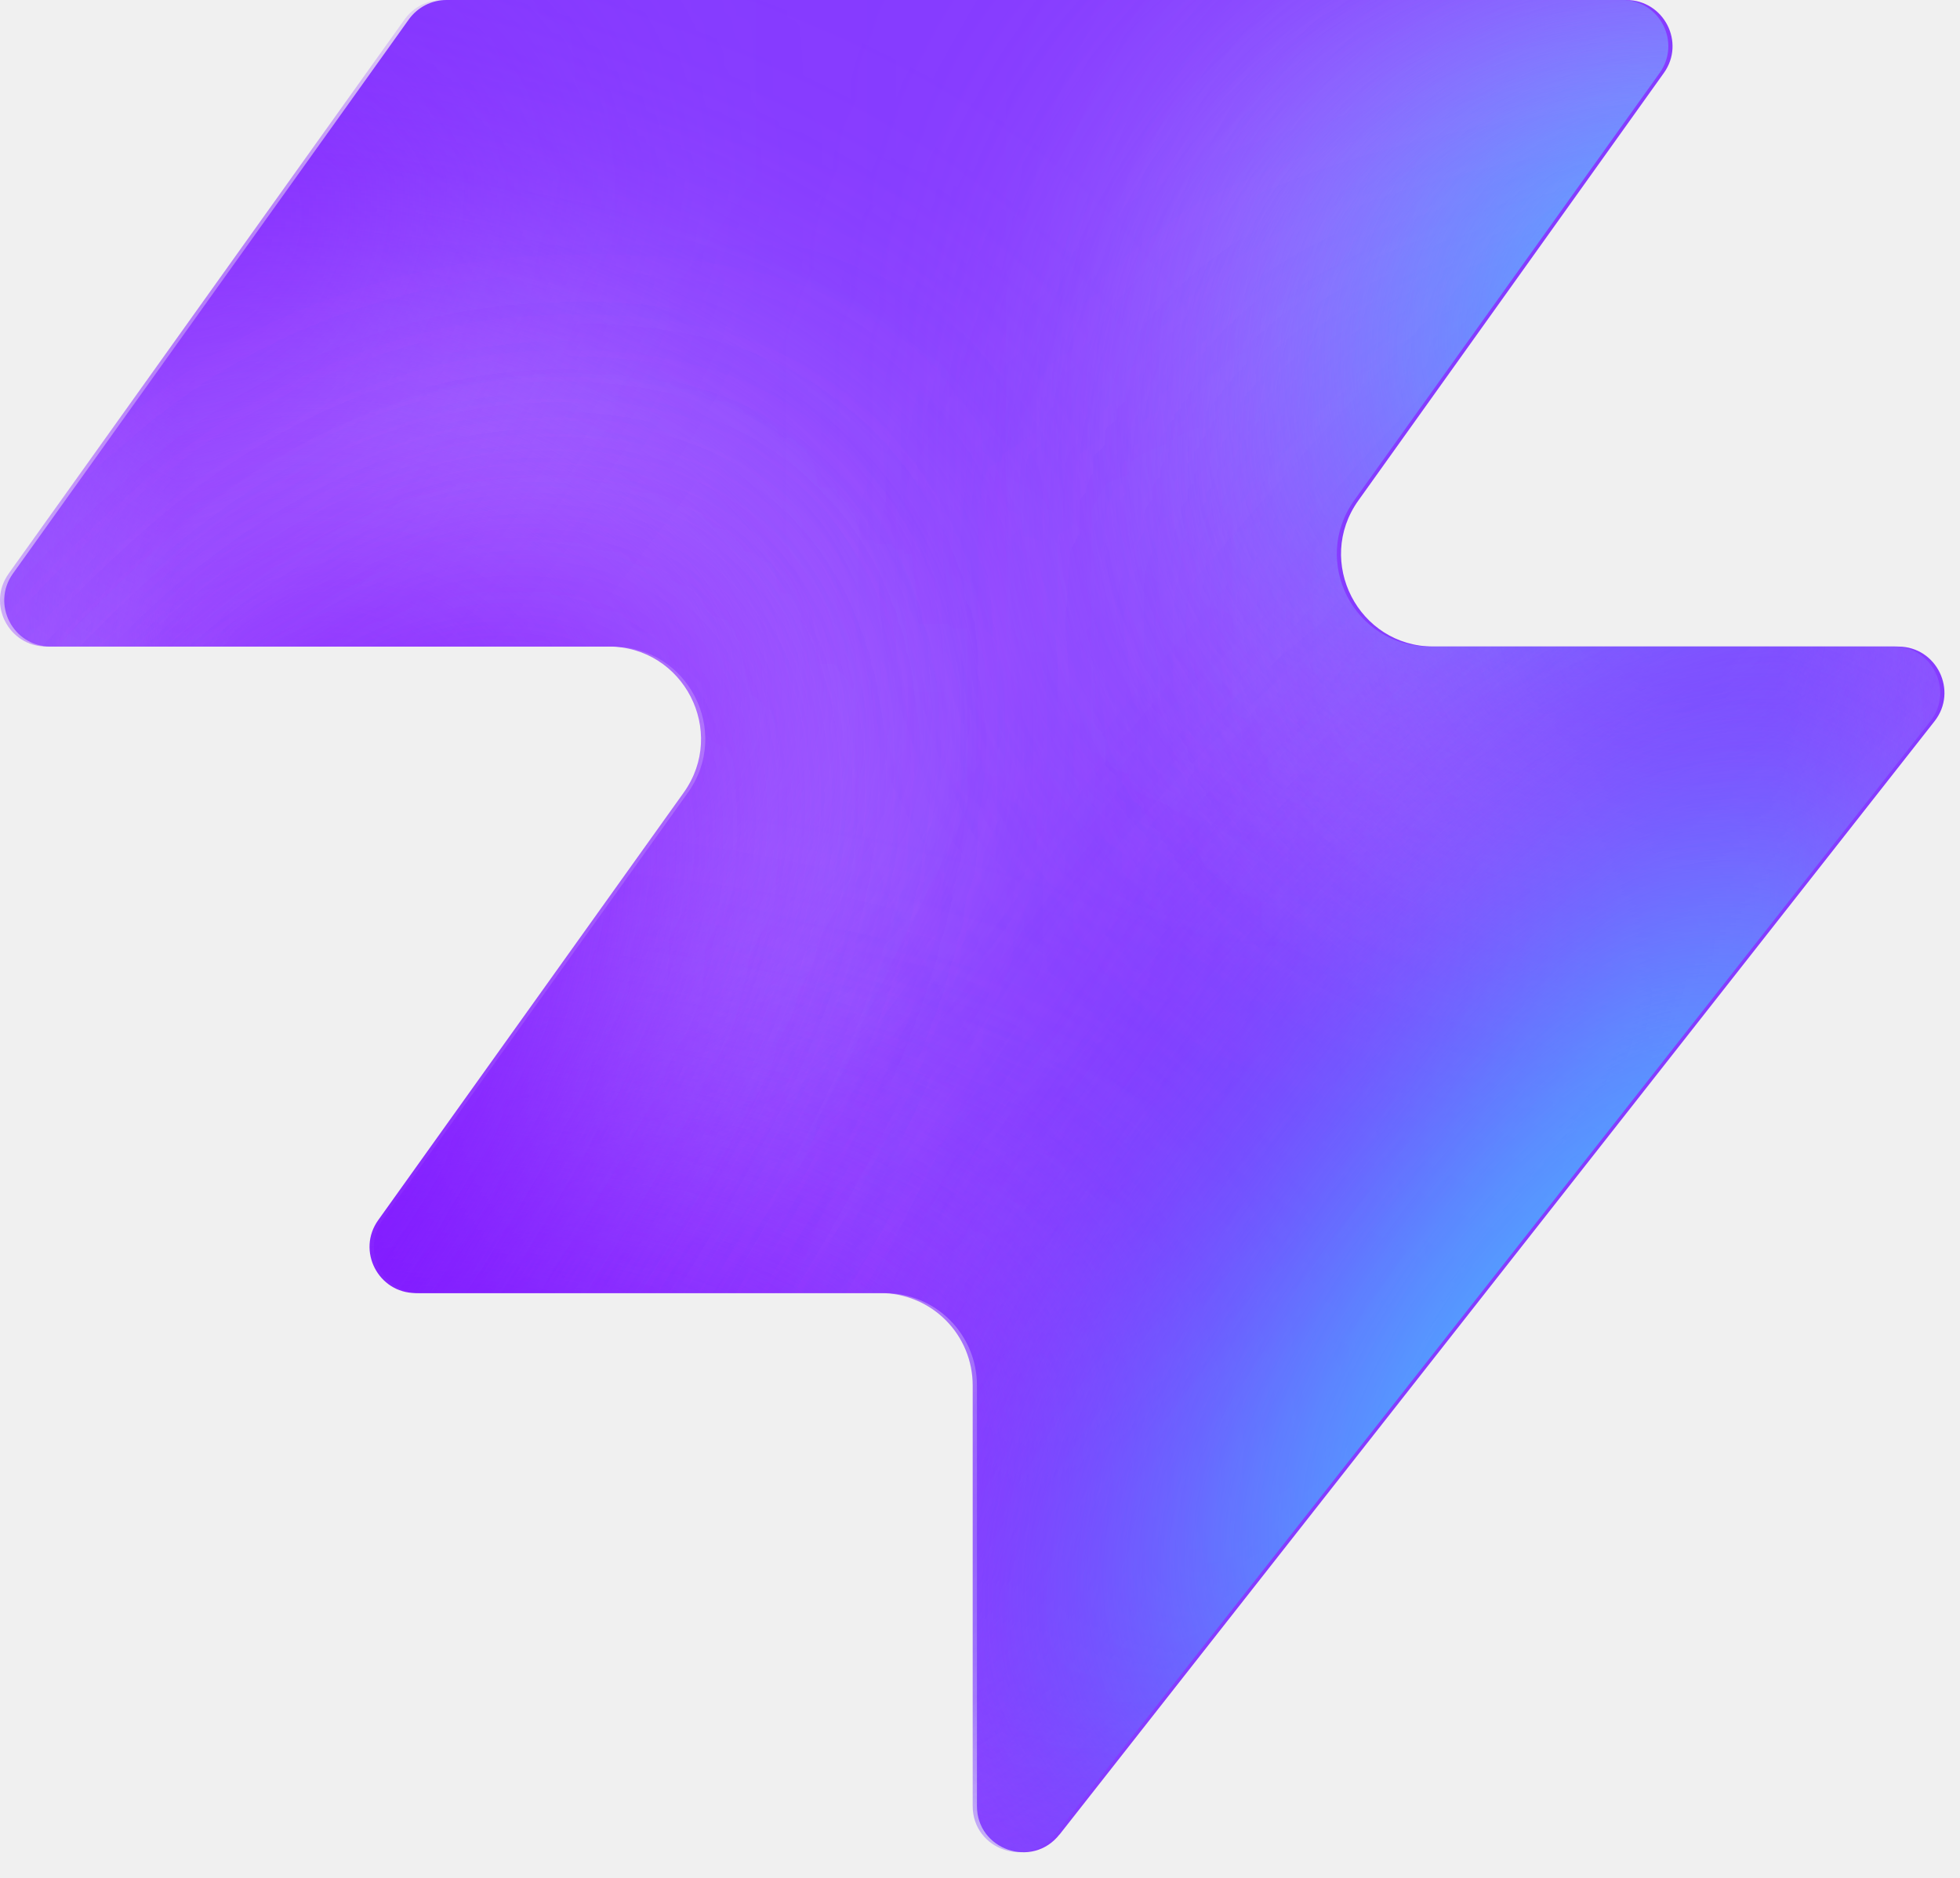
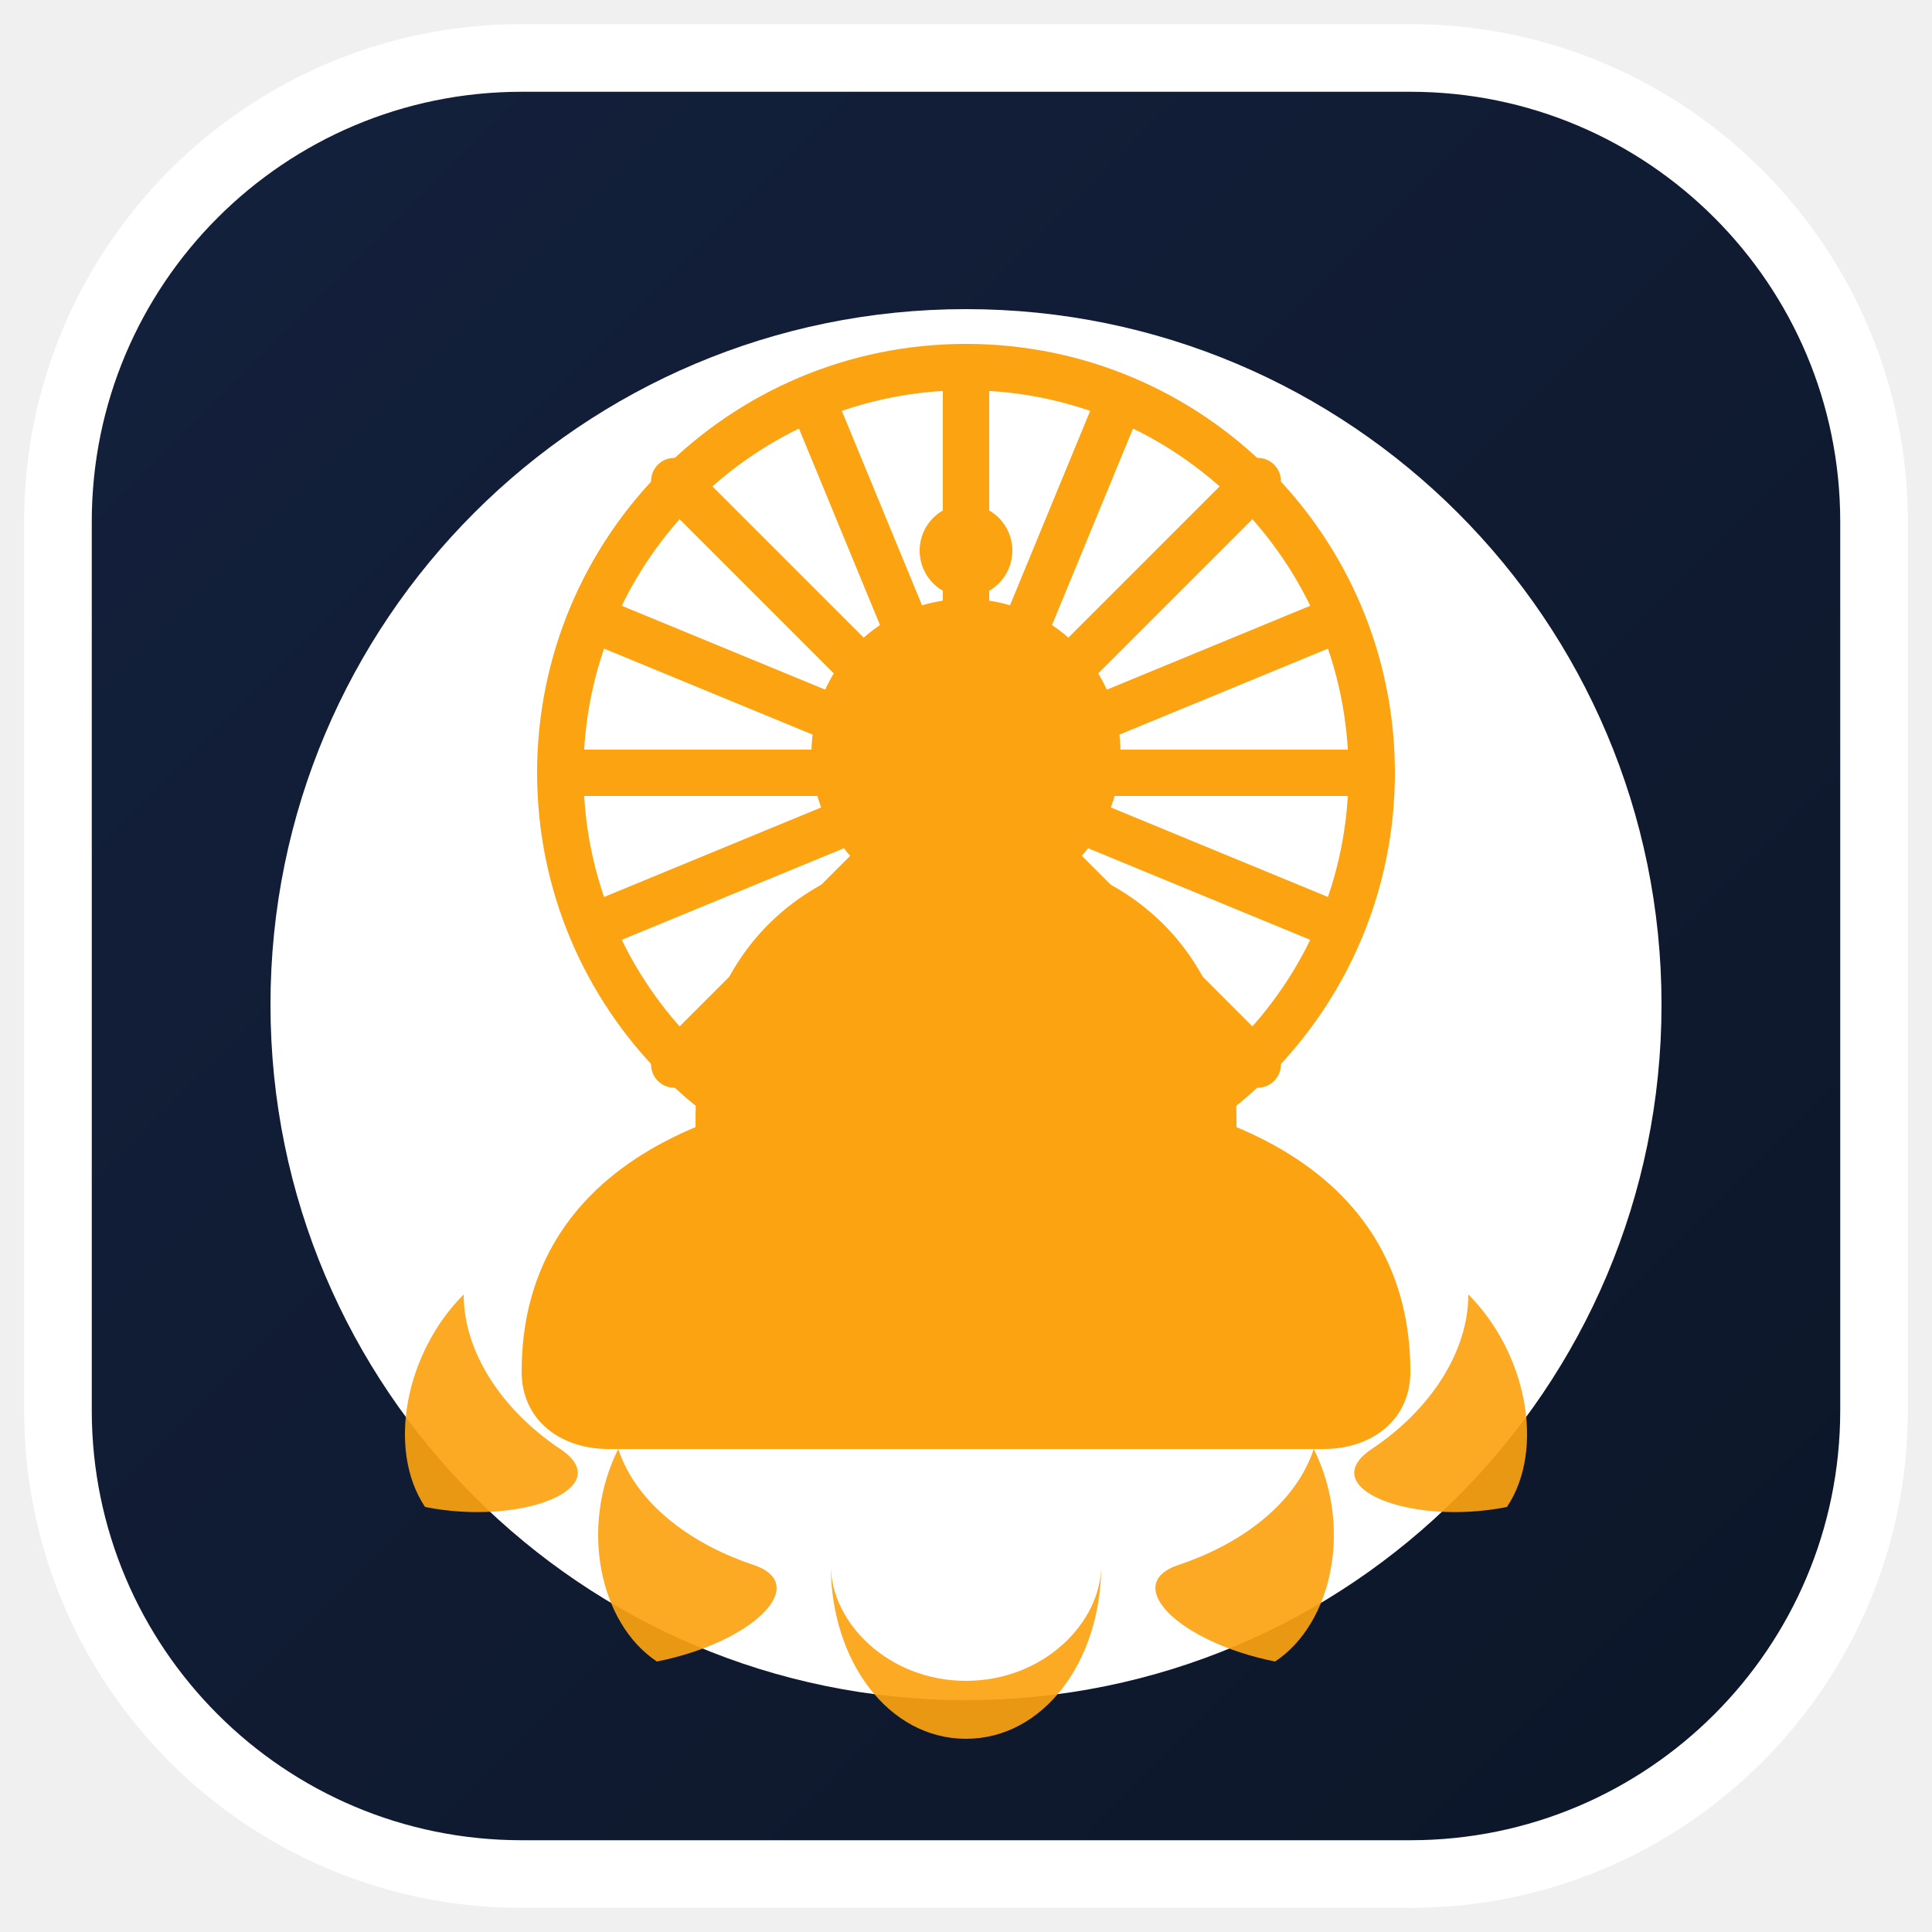
- <svg xmlns="http://www.w3.org/2000/svg" width="48" height="46" fill="none" viewBox="0 0 48 46">
-   <path fill="#863bff" d="M25.946 44.938c-.664.845-2.021.375-2.021-.698V33.937a2.26 2.26 0 0 0-2.262-2.262H10.287c-.92 0-1.456-1.04-.92-1.788l7.48-10.471c1.07-1.497 0-3.578-1.842-3.578H1.237c-.92 0-1.456-1.04-.92-1.788L10.013.474c.214-.297.556-.474.92-.474h28.894c.92 0 1.456 1.04.92 1.788l-7.48 10.471c-1.07 1.498 0 3.579 1.842 3.579h11.377c.943 0 1.473 1.088.89 1.83L25.947 44.94z" style="fill:#863bff;fill:color(display-p3 .525 .23 1);fill-opacity:1" />
-   <mask id="a" width="48" height="46" x="0" y="0" maskUnits="userSpaceOnUse" style="mask-type:alpha">
-     <path fill="#000" d="M25.842 44.938c-.664.844-2.021.375-2.021-.698V33.937a2.26 2.26 0 0 0-2.262-2.262H10.183c-.92 0-1.456-1.04-.92-1.788l7.48-10.471c1.07-1.498 0-3.579-1.842-3.579H1.133c-.92 0-1.456-1.04-.92-1.787L9.91.473c.214-.297.556-.474.92-.474h28.894c.92 0 1.456 1.04.92 1.788l-7.48 10.471c-1.07 1.498 0 3.578 1.842 3.578h11.377c.943 0 1.473 1.088.89 1.832L25.843 44.94z" style="fill:#000;fill-opacity:1" />
-   </mask>
-   <g mask="url(#a)">
-     <g filter="url(#b)">
-       <ellipse cx="5.508" cy="14.704" fill="#ede6ff" rx="5.508" ry="14.704" style="fill:#ede6ff;fill:color(display-p3 .927 .903 1);fill-opacity:1" transform="matrix(.00324 1 1 -.00324 -4.47 31.516)" />
-     </g>
-     <g filter="url(#c)">
-       <ellipse cx="10.399" cy="29.851" fill="#ede6ff" rx="10.399" ry="29.851" style="fill:#ede6ff;fill:color(display-p3 .927 .903 1);fill-opacity:1" transform="matrix(.00324 1 1 -.00324 -39.328 7.883)" />
-     </g>
-     <g filter="url(#d)">
-       <ellipse cx="5.508" cy="30.487" fill="#7e14ff" rx="5.508" ry="30.487" style="fill:#7e14ff;fill:color(display-p3 .492 .077 1);fill-opacity:1" transform="rotate(89.814 -25.913 -14.639)scale(1 -1)" />
-     </g>
-     <g filter="url(#e)">
-       <ellipse cx="5.508" cy="30.599" fill="#7e14ff" rx="5.508" ry="30.599" style="fill:#7e14ff;fill:color(display-p3 .492 .077 1);fill-opacity:1" transform="rotate(89.814 -32.644 -3.334)scale(1 -1)" />
-     </g>
-     <g filter="url(#f)">
-       <ellipse cx="5.508" cy="30.599" fill="#7e14ff" rx="5.508" ry="30.599" style="fill:#7e14ff;fill:color(display-p3 .492 .077 1);fill-opacity:1" transform="matrix(.00324 1 1 -.00324 -34.34 30.47)" />
-     </g>
-     <g filter="url(#g)">
-       <ellipse cx="14.072" cy="22.078" fill="#ede6ff" rx="14.072" ry="22.078" style="fill:#ede6ff;fill:color(display-p3 .927 .903 1);fill-opacity:1" transform="rotate(93.35 24.506 48.493)scale(-1 1)" />
-     </g>
-     <g filter="url(#h)">
-       <ellipse cx="3.47" cy="21.501" fill="#7e14ff" rx="3.47" ry="21.501" style="fill:#7e14ff;fill:color(display-p3 .492 .077 1);fill-opacity:1" transform="rotate(89.009 28.708 47.59)scale(-1 1)" />
-     </g>
-     <g filter="url(#i)">
-       <ellipse cx="3.47" cy="21.501" fill="#7e14ff" rx="3.47" ry="21.501" style="fill:#7e14ff;fill:color(display-p3 .492 .077 1);fill-opacity:1" transform="rotate(89.009 28.708 47.59)scale(-1 1)" />
-     </g>
-     <g filter="url(#j)">
-       <ellipse cx=".387" cy="8.972" fill="#7e14ff" rx="4.407" ry="29.108" style="fill:#7e14ff;fill:color(display-p3 .492 .077 1);fill-opacity:1" transform="rotate(39.51 .387 8.972)" />
-     </g>
-     <g filter="url(#k)">
-       <ellipse cx="47.523" cy="-6.092" fill="#7e14ff" rx="4.407" ry="29.108" style="fill:#7e14ff;fill:color(display-p3 .492 .077 1);fill-opacity:1" transform="rotate(37.892 47.523 -6.092)" />
-     </g>
-     <g filter="url(#l)">
-       <ellipse cx="41.412" cy="6.333" fill="#47bfff" rx="5.971" ry="9.665" style="fill:#47bfff;fill:color(display-p3 .28 .748 1);fill-opacity:1" transform="rotate(37.892 41.412 6.333)" />
-     </g>
-     <g filter="url(#m)">
-       <ellipse cx="-1.879" cy="38.332" fill="#7e14ff" rx="4.407" ry="29.108" style="fill:#7e14ff;fill:color(display-p3 .492 .077 1);fill-opacity:1" transform="rotate(37.892 -1.88 38.332)" />
-     </g>
-     <g filter="url(#n)">
-       <ellipse cx="-1.879" cy="38.332" fill="#7e14ff" rx="4.407" ry="29.108" style="fill:#7e14ff;fill:color(display-p3 .492 .077 1);fill-opacity:1" transform="rotate(37.892 -1.88 38.332)" />
-     </g>
-     <g filter="url(#o)">
-       <ellipse cx="35.651" cy="29.907" fill="#7e14ff" rx="4.407" ry="29.108" style="fill:#7e14ff;fill:color(display-p3 .492 .077 1);fill-opacity:1" transform="rotate(37.892 35.651 29.907)" />
-     </g>
-     <g filter="url(#p)">
-       <ellipse cx="38.418" cy="32.4" fill="#47bfff" rx="5.971" ry="15.297" style="fill:#47bfff;fill:color(display-p3 .28 .748 1);fill-opacity:1" transform="rotate(37.892 38.418 32.4)" />
-     </g>
+ <svg xmlns="http://www.w3.org/2000/svg" viewBox="0 0 100 100">
+   <defs>
+     <linearGradient id="logoNavy" x1="0" y1="0" x2="1" y2="1">
+       <stop offset="0" stop-color="#14213D" />
+       <stop offset="1" stop-color="#0c1628" />
+     </linearGradient>
+   </defs>
+   <rect x="3" y="3" width="94" height="94" rx="24" fill="url(#logoNavy)" stroke="#ffffff" stroke-width="3.5" />
+   <circle cx="50" cy="52" r="36" fill="#ffffff" />
+   <g stroke="#FCA311" stroke-width="2.4" stroke-linecap="round">
+     <circle cx="50" cy="40" r="21" fill="none" />
+     <circle cx="50" cy="40" r="4.5" fill="#FCA311" stroke="none" />
+     <line x1="50" y1="19" x2="50" y2="61" />
+     <line x1="29" y1="40" x2="71" y2="40" />
+     <line x1="34.9" y1="24.9" x2="65.1" y2="55.1" />
+     <line x1="65.1" y1="24.9" x2="34.9" y2="55.1" />
+     <line x1="42" y1="20.6" x2="58" y2="59.4" />
+     <line x1="58" y1="20.6" x2="42" y2="59.4" />
+     <line x1="30.6" y1="32" x2="69.4" y2="48" />
+     <line x1="69.4" y1="32" x2="30.6" y2="48" />
  </g>
-   <defs>
-     <filter id="b" width="60.045" height="41.654" x="-19.77" y="16.149" color-interpolation-filters="sRGB" filterUnits="userSpaceOnUse">
-       <feFlood flood-opacity="0" result="BackgroundImageFix" />
-       <feBlend in="SourceGraphic" in2="BackgroundImageFix" result="shape" />
-       <feGaussianBlur result="effect1_foregroundBlur_2002_17158" stdDeviation="7.659" />
-     </filter>
-     <filter id="c" width="90.34" height="51.437" x="-54.613" y="-7.533" color-interpolation-filters="sRGB" filterUnits="userSpaceOnUse">
-       <feFlood flood-opacity="0" result="BackgroundImageFix" />
-       <feBlend in="SourceGraphic" in2="BackgroundImageFix" result="shape" />
-       <feGaussianBlur result="effect1_foregroundBlur_2002_17158" stdDeviation="7.659" />
-     </filter>
-     <filter id="d" width="79.355" height="29.4" x="-49.64" y="2.03" color-interpolation-filters="sRGB" filterUnits="userSpaceOnUse">
-       <feFlood flood-opacity="0" result="BackgroundImageFix" />
-       <feBlend in="SourceGraphic" in2="BackgroundImageFix" result="shape" />
-       <feGaussianBlur result="effect1_foregroundBlur_2002_17158" stdDeviation="4.596" />
-     </filter>
-     <filter id="e" width="79.579" height="29.4" x="-45.045" y="20.029" color-interpolation-filters="sRGB" filterUnits="userSpaceOnUse">
-       <feFlood flood-opacity="0" result="BackgroundImageFix" />
-       <feBlend in="SourceGraphic" in2="BackgroundImageFix" result="shape" />
-       <feGaussianBlur result="effect1_foregroundBlur_2002_17158" stdDeviation="4.596" />
-     </filter>
-     <filter id="f" width="79.579" height="29.4" x="-43.513" y="21.178" color-interpolation-filters="sRGB" filterUnits="userSpaceOnUse">
-       <feFlood flood-opacity="0" result="BackgroundImageFix" />
-       <feBlend in="SourceGraphic" in2="BackgroundImageFix" result="shape" />
-       <feGaussianBlur result="effect1_foregroundBlur_2002_17158" stdDeviation="4.596" />
-     </filter>
-     <filter id="g" width="74.749" height="58.852" x="15.756" y="-17.901" color-interpolation-filters="sRGB" filterUnits="userSpaceOnUse">
-       <feFlood flood-opacity="0" result="BackgroundImageFix" />
-       <feBlend in="SourceGraphic" in2="BackgroundImageFix" result="shape" />
-       <feGaussianBlur result="effect1_foregroundBlur_2002_17158" stdDeviation="7.659" />
-     </filter>
-     <filter id="h" width="61.377" height="25.362" x="23.548" y="2.284" color-interpolation-filters="sRGB" filterUnits="userSpaceOnUse">
-       <feFlood flood-opacity="0" result="BackgroundImageFix" />
-       <feBlend in="SourceGraphic" in2="BackgroundImageFix" result="shape" />
-       <feGaussianBlur result="effect1_foregroundBlur_2002_17158" stdDeviation="4.596" />
-     </filter>
-     <filter id="i" width="61.377" height="25.362" x="23.548" y="2.284" color-interpolation-filters="sRGB" filterUnits="userSpaceOnUse">
-       <feFlood flood-opacity="0" result="BackgroundImageFix" />
-       <feBlend in="SourceGraphic" in2="BackgroundImageFix" result="shape" />
-       <feGaussianBlur result="effect1_foregroundBlur_2002_17158" stdDeviation="4.596" />
-     </filter>
-     <filter id="j" width="56.045" height="63.649" x="-27.636" y="-22.853" color-interpolation-filters="sRGB" filterUnits="userSpaceOnUse">
-       <feFlood flood-opacity="0" result="BackgroundImageFix" />
-       <feBlend in="SourceGraphic" in2="BackgroundImageFix" result="shape" />
-       <feGaussianBlur result="effect1_foregroundBlur_2002_17158" stdDeviation="4.596" />
-     </filter>
-     <filter id="k" width="54.814" height="64.646" x="20.116" y="-38.415" color-interpolation-filters="sRGB" filterUnits="userSpaceOnUse">
-       <feFlood flood-opacity="0" result="BackgroundImageFix" />
-       <feBlend in="SourceGraphic" in2="BackgroundImageFix" result="shape" />
-       <feGaussianBlur result="effect1_foregroundBlur_2002_17158" stdDeviation="4.596" />
-     </filter>
-     <filter id="l" width="33.541" height="35.313" x="24.641" y="-11.323" color-interpolation-filters="sRGB" filterUnits="userSpaceOnUse">
-       <feFlood flood-opacity="0" result="BackgroundImageFix" />
-       <feBlend in="SourceGraphic" in2="BackgroundImageFix" result="shape" />
-       <feGaussianBlur result="effect1_foregroundBlur_2002_17158" stdDeviation="4.596" />
-     </filter>
-     <filter id="m" width="54.814" height="64.646" x="-29.286" y="6.009" color-interpolation-filters="sRGB" filterUnits="userSpaceOnUse">
-       <feFlood flood-opacity="0" result="BackgroundImageFix" />
-       <feBlend in="SourceGraphic" in2="BackgroundImageFix" result="shape" />
-       <feGaussianBlur result="effect1_foregroundBlur_2002_17158" stdDeviation="4.596" />
-     </filter>
-     <filter id="n" width="54.814" height="64.646" x="-29.286" y="6.009" color-interpolation-filters="sRGB" filterUnits="userSpaceOnUse">
-       <feFlood flood-opacity="0" result="BackgroundImageFix" />
-       <feBlend in="SourceGraphic" in2="BackgroundImageFix" result="shape" />
-       <feGaussianBlur result="effect1_foregroundBlur_2002_17158" stdDeviation="4.596" />
-     </filter>
-     <filter id="o" width="54.814" height="64.646" x="8.244" y="-2.416" color-interpolation-filters="sRGB" filterUnits="userSpaceOnUse">
-       <feFlood flood-opacity="0" result="BackgroundImageFix" />
-       <feBlend in="SourceGraphic" in2="BackgroundImageFix" result="shape" />
-       <feGaussianBlur result="effect1_foregroundBlur_2002_17158" stdDeviation="4.596" />
-     </filter>
-     <filter id="p" width="39.409" height="43.623" x="18.713" y="10.588" color-interpolation-filters="sRGB" filterUnits="userSpaceOnUse">
-       <feFlood flood-opacity="0" result="BackgroundImageFix" />
-       <feBlend in="SourceGraphic" in2="BackgroundImageFix" result="shape" />
-       <feGaussianBlur result="effect1_foregroundBlur_2002_17158" stdDeviation="4.596" />
-     </filter>
-   </defs>
+   <g fill="#FCA311">
+     <circle cx="50" cy="39" r="8" />
+     <circle cx="50" cy="28.5" r="2.4" />
+     <path d="M36 58C36 49 42 44 50 44C58 44 64 49 64 58L64 60C64 61 63 62 62 62L38 62C37 62 36 61 36 60Z" />
+     <path d="M27 71C27 61 36 56 50 56C64 56 73 61 73 71C73 73.5 71 75 68.5 75L31.5 75C29 75 27 73.5 27 71Z" />
+   </g>
+   <g fill="#FCA311" opacity="0.92">
+     <path d="M50 90C46 90 43 86 43 81C43 84 46 87 50 87C54 87 57 84 57 81C57 86 54 90 50 90Z" />
+     <path d="M34 86C31 84 30 79 32 75C33 78 36 80 39 81C42 82 39 85 34 86Z" />
+     <path d="M66 86C69 84 70 79 68 75C67 78 64 80 61 81C58 82 61 85 66 86Z" />
+     <path d="M22 78C20 75 21 70 24 67C24 70 26 73 29 75C32 77 27 79 22 78Z" />
+     <path d="M78 78C80 75 79 70 76 67C76 70 74 73 71 75C68 77 73 79 78 78Z" />
+   </g>
</svg>
